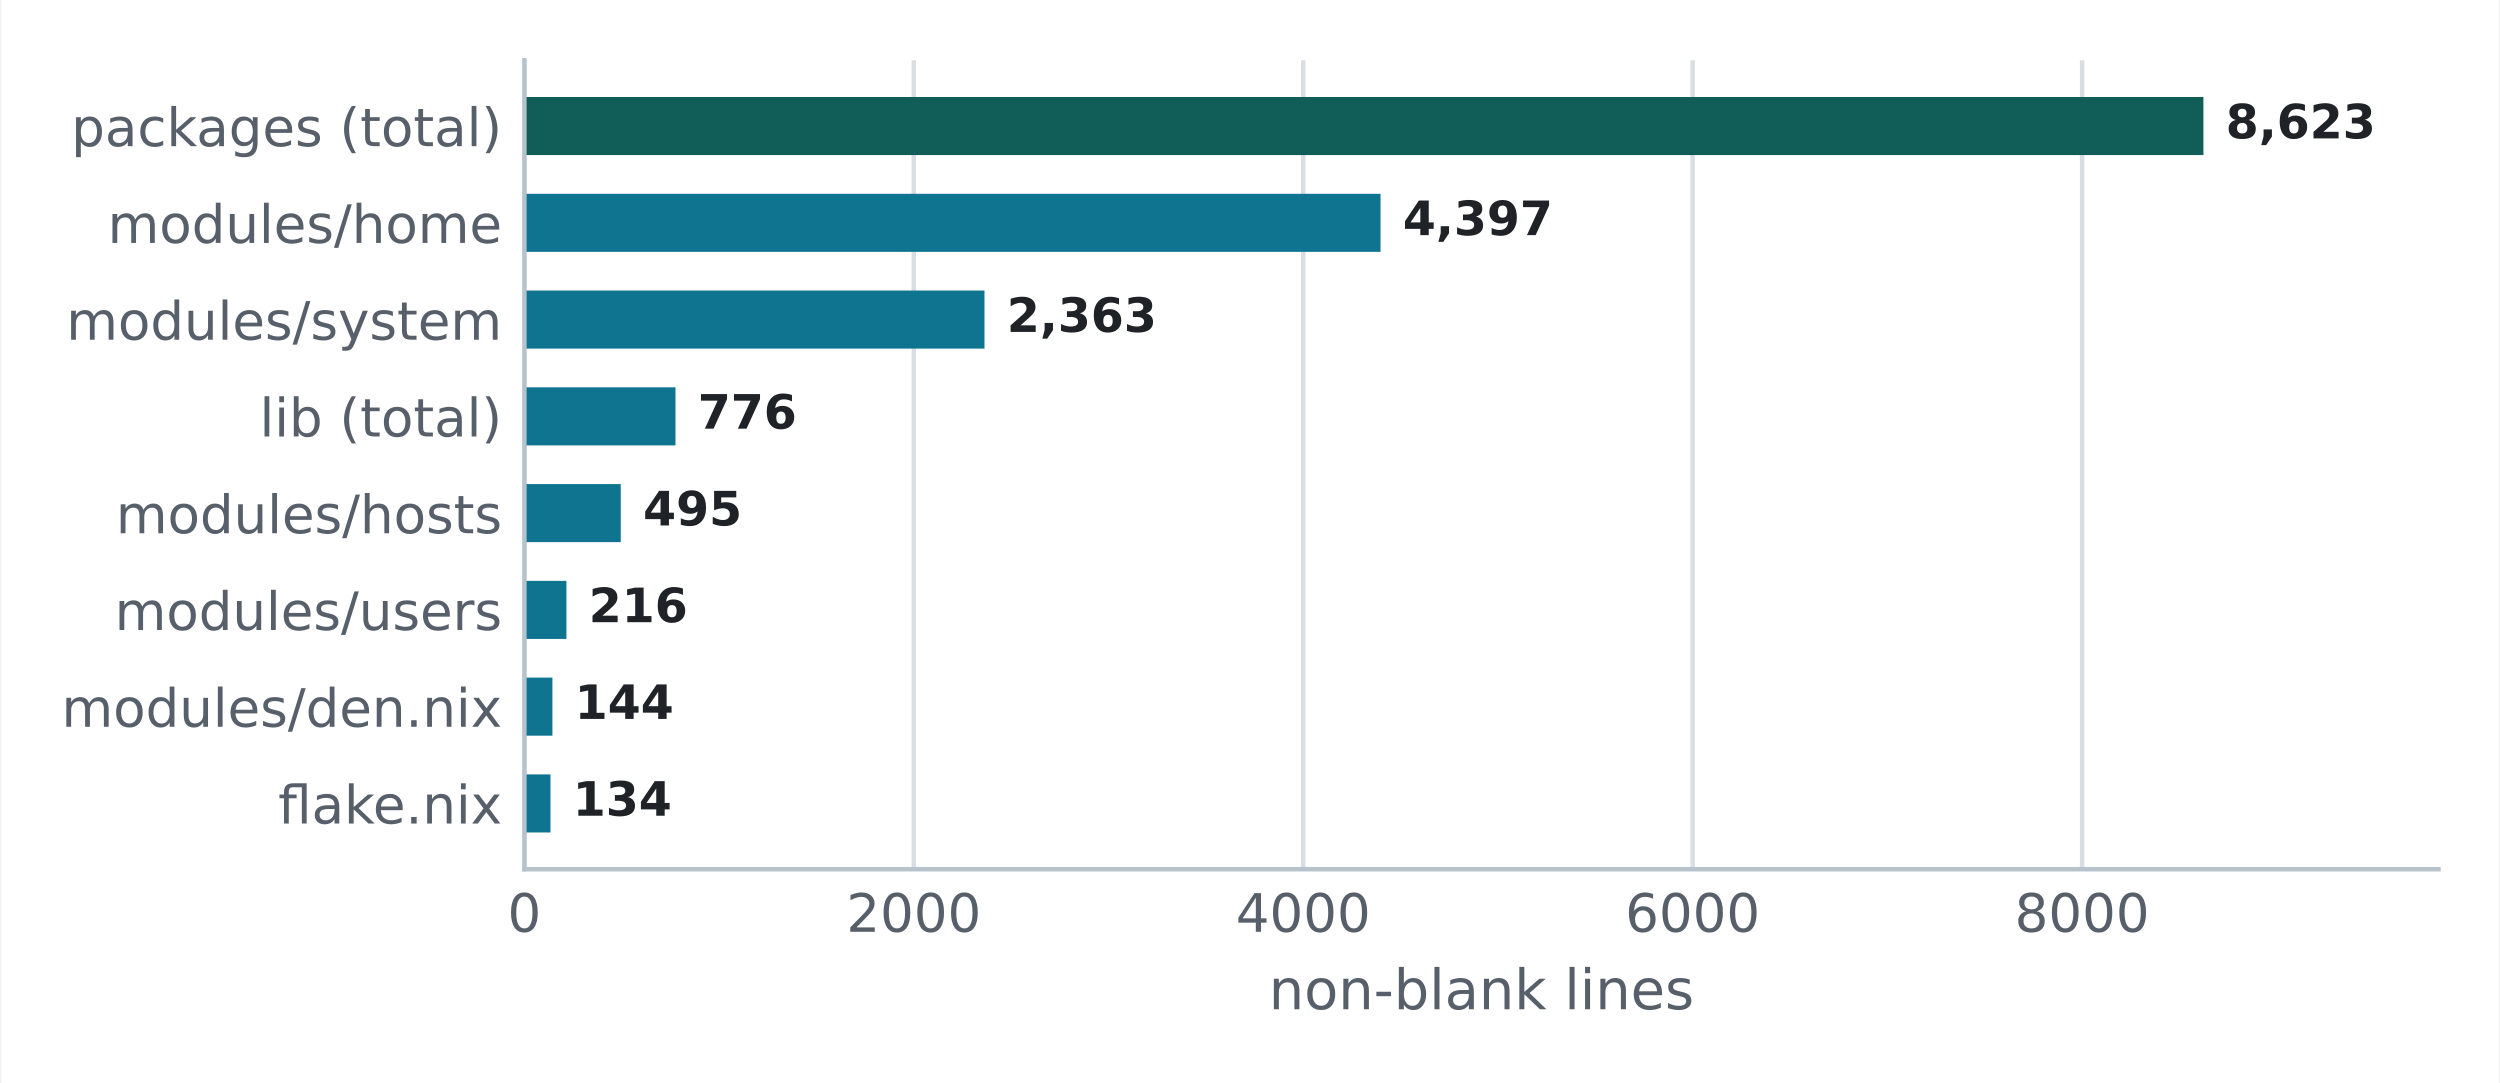
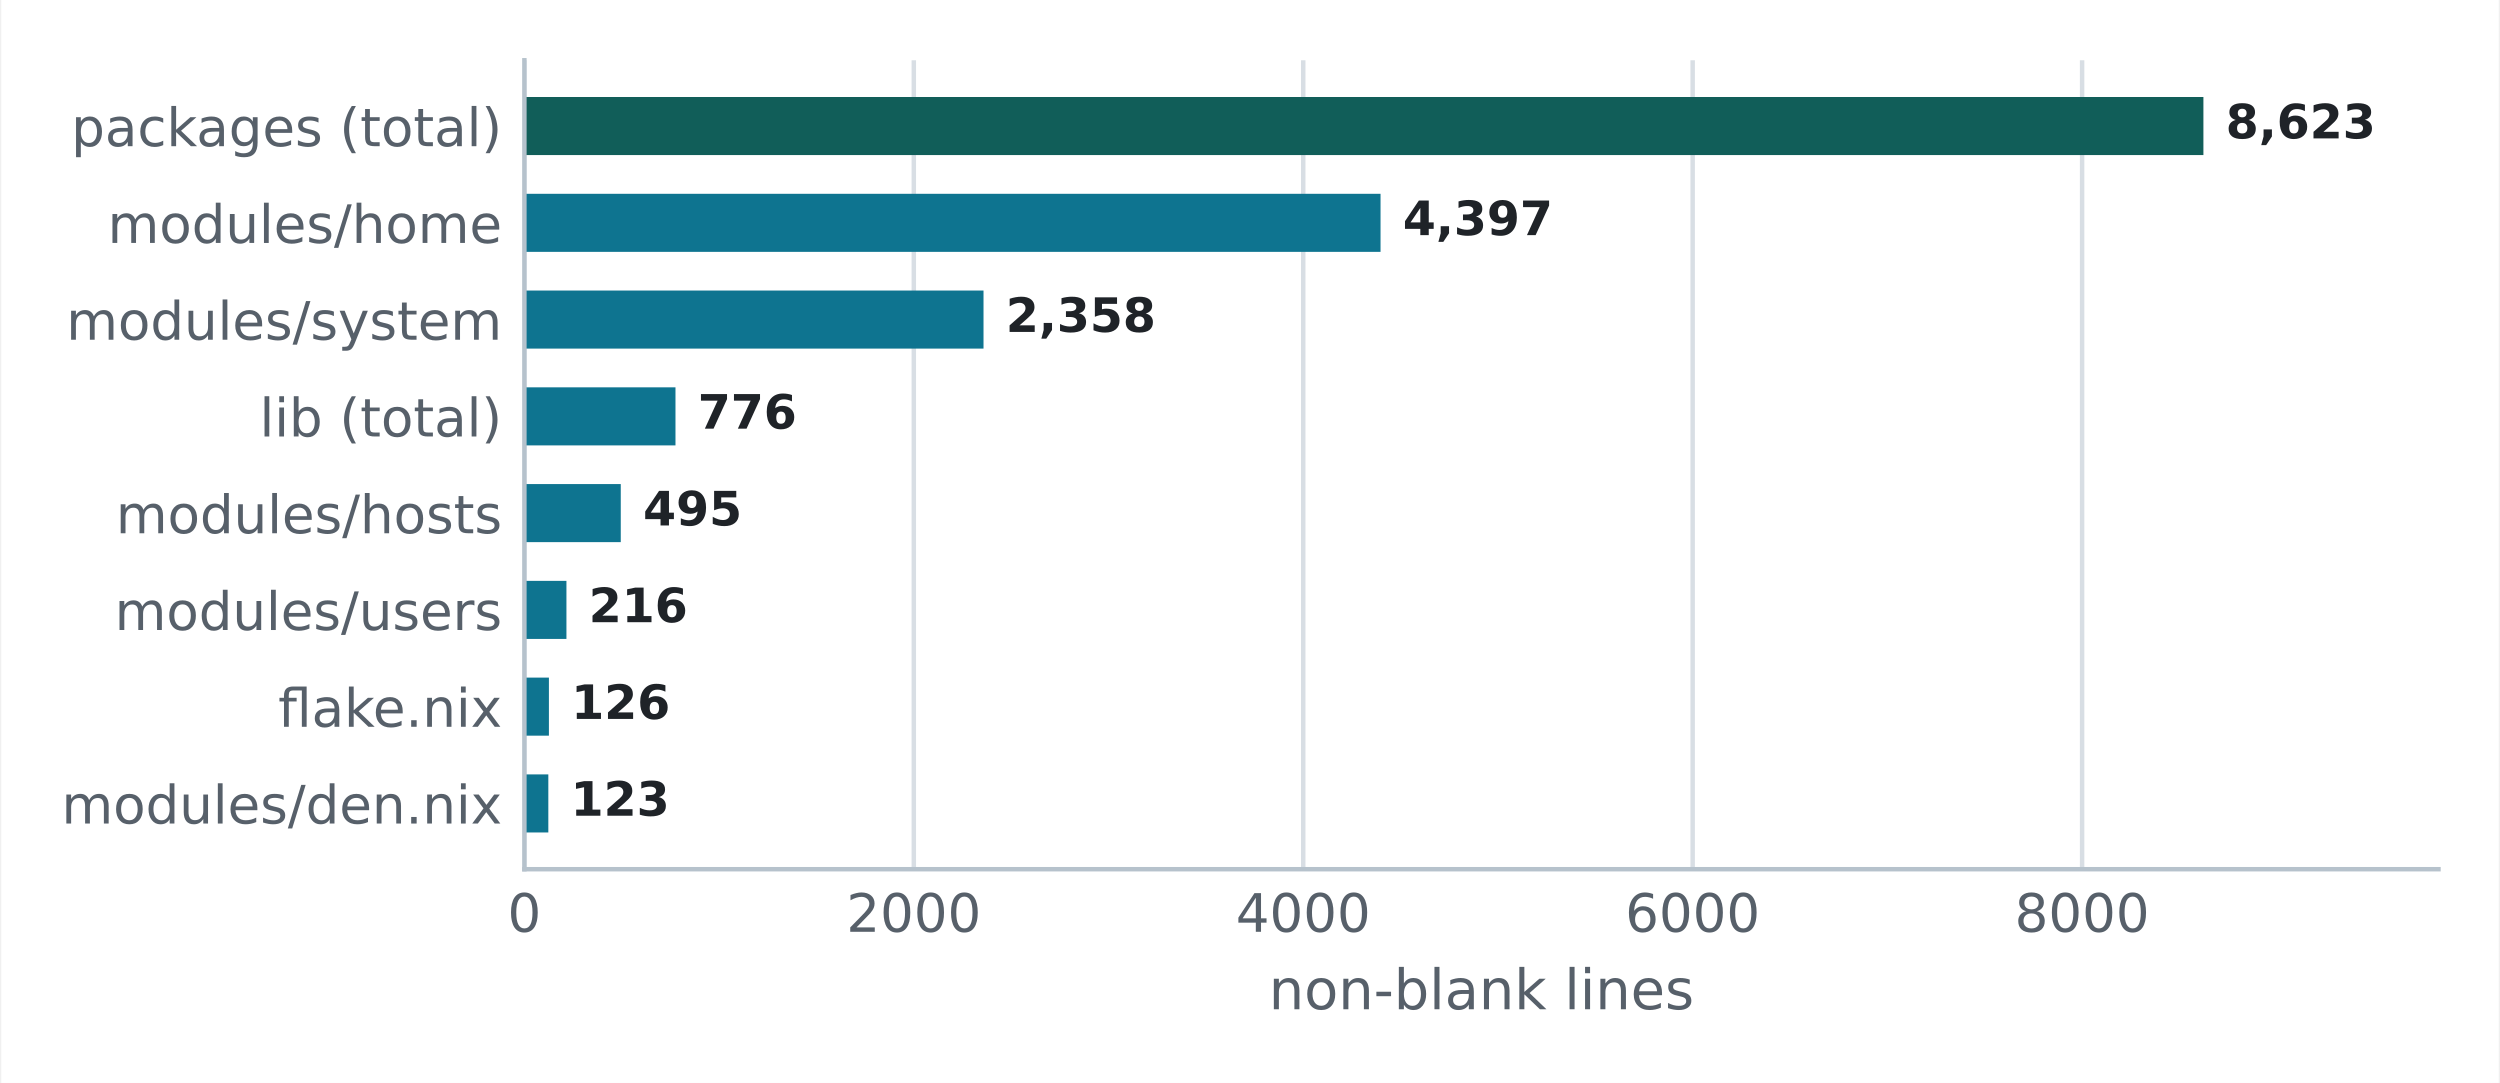
<svg xmlns="http://www.w3.org/2000/svg" xmlns:xlink="http://www.w3.org/1999/xlink" width="995" height="431" viewBox="0 0 447.591 194.078" version="1.1">
  <defs>
    <style type="text/css">*{stroke-linejoin: round; stroke-linecap: butt}</style>
  </defs>
  <g id="figure_1">
    <g id="patch_1">
      <path d="M 0 194.078  L 447.591 194.078  L 447.591 0  L 0 0  z " style="fill: #ffffff" />
    </g>
    <g id="axes_1">
      <g id="patch_2">
        <path d="M 93.751 155.778  L 436.791 155.778  L 436.791 10.8  L 93.751 10.8  z " style="fill: #ffffff" />
      </g>
      <g id="matplotlib.axis_1">
        <g id="xtick_1">
          <g id="line2d_1">
            <path d="M 93.751 155.778  L 93.751 10.8  " clip-path="url(#p4f550c6e6d)" style="fill: none; stroke: #d8dee4; stroke-width: 0.8; stroke-linecap: square" />
          </g>
          <g id="line2d_2" />
          <g id="text_1">
            <g style="fill: #57606a" transform="translate(90.72875 166.9954) scale(0.095 -0.095)">
              <defs>
                <path id="DejaVuSans-13" d="M 2034 4250  Q 1547 4250 1301 3770  Q 1056 3291 1056 2328  Q 1056 1369 1301 889  Q 1547 409 2034 409  Q 2525 409 2770 889  Q 3016 1369 3016 2328  Q 3016 3291 2770 3770  Q 2525 4250 2034 4250  z M 2034 4750  Q 2819 4750 3233 4129  Q 3647 3509 3647 2328  Q 3647 1150 3233 529  Q 2819 -91 2034 -91  Q 1250 -91 836 529  Q 422 1150 422 2328  Q 422 3509 836 4129  Q 1250 4750 2034 4750  z " transform="scale(0.015625)" />
              </defs>
              <use xlink:href="#DejaVuSans-13" />
            </g>
          </g>
        </g>
        <g id="xtick_2">
          <g id="line2d_3">
            <path d="M 163.544 155.778  L 163.544 10.8  " clip-path="url(#p4f550c6e6d)" style="fill: none; stroke: #d8dee4; stroke-width: 0.8; stroke-linecap: square" />
          </g>
          <g id="line2d_4" />
          <g id="text_2">
            <g style="fill: #57606a" transform="translate(151.4551 166.9954) scale(0.095 -0.095)">
              <defs>
                <path id="DejaVuSans-15" d="M 1228 531  L 3431 531  L 3431 0  L 469 0  L 469 531  Q 828 903 1448 1529  Q 2069 2156 2228 2338  Q 2531 2678 2651 2914  Q 2772 3150 2772 3378  Q 2772 3750 2511 3984  Q 2250 4219 1831 4219  Q 1534 4219 1204 4116  Q 875 4013 500 3803  L 500 4441  Q 881 4594 1212 4672  Q 1544 4750 1819 4750  Q 2544 4750 2975 4387  Q 3406 4025 3406 3419  Q 3406 3131 3298 2873  Q 3191 2616 2906 2266  Q 2828 2175 2409 1742  Q 1991 1309 1228 531  z " transform="scale(0.015625)" />
              </defs>
              <use xlink:href="#DejaVuSans-15" />
              <use xlink:href="#DejaVuSans-13" transform="translate(63.625 0)" />
              <use xlink:href="#DejaVuSans-13" transform="translate(127.25 0)" />
              <use xlink:href="#DejaVuSans-13" transform="translate(190.875 0)" />
            </g>
          </g>
        </g>
        <g id="xtick_3">
          <g id="line2d_5">
            <path d="M 233.337 155.778  L 233.337 10.8  " clip-path="url(#p4f550c6e6d)" style="fill: none; stroke: #d8dee4; stroke-width: 0.8; stroke-linecap: square" />
          </g>
          <g id="line2d_6" />
          <g id="text_3">
            <g style="fill: #57606a" transform="translate(221.2481 166.9954) scale(0.095 -0.095)">
              <defs>
                <path id="DejaVuSans-17" d="M 2419 4116  L 825 1625  L 2419 1625  L 2419 4116  z M 2253 4666  L 3047 4666  L 3047 1625  L 3713 1625  L 3713 1100  L 3047 1100  L 3047 0  L 2419 0  L 2419 1100  L 313 1100  L 313 1709  L 2253 4666  z " transform="scale(0.015625)" />
              </defs>
              <use xlink:href="#DejaVuSans-17" />
              <use xlink:href="#DejaVuSans-13" transform="translate(63.625 0)" />
              <use xlink:href="#DejaVuSans-13" transform="translate(127.25 0)" />
              <use xlink:href="#DejaVuSans-13" transform="translate(190.875 0)" />
            </g>
          </g>
        </g>
        <g id="xtick_4">
          <g id="line2d_7">
            <path d="M 303.13 155.778  L 303.13 10.8  " clip-path="url(#p4f550c6e6d)" style="fill: none; stroke: #d8dee4; stroke-width: 0.8; stroke-linecap: square" />
          </g>
          <g id="line2d_8" />
          <g id="text_4">
            <g style="fill: #57606a" transform="translate(291.041 166.9954) scale(0.095 -0.095)">
              <defs>
                <path id="DejaVuSans-19" d="M 2113 2584  Q 1688 2584 1439 2293  Q 1191 2003 1191 1497  Q 1191 994 1439 701  Q 1688 409 2113 409  Q 2538 409 2786 701  Q 3034 994 3034 1497  Q 3034 2003 2786 2293  Q 2538 2584 2113 2584  z M 3366 4563  L 3366 3988  Q 3128 4100 2886 4159  Q 2644 4219 2406 4219  Q 1781 4219 1451 3797  Q 1122 3375 1075 2522  Q 1259 2794 1537 2939  Q 1816 3084 2150 3084  Q 2853 3084 3261 2657  Q 3669 2231 3669 1497  Q 3669 778 3244 343  Q 2819 -91 2113 -91  Q 1303 -91 875 529  Q 447 1150 447 2328  Q 447 3434 972 4092  Q 1497 4750 2381 4750  Q 2619 4750 2861 4703  Q 3103 4656 3366 4563  z " transform="scale(0.015625)" />
              </defs>
              <use xlink:href="#DejaVuSans-19" />
              <use xlink:href="#DejaVuSans-13" transform="translate(63.625 0)" />
              <use xlink:href="#DejaVuSans-13" transform="translate(127.25 0)" />
              <use xlink:href="#DejaVuSans-13" transform="translate(190.875 0)" />
            </g>
          </g>
        </g>
        <g id="xtick_5">
          <g id="line2d_9">
            <path d="M 372.923 155.778  L 372.923 10.8  " clip-path="url(#p4f550c6e6d)" style="fill: none; stroke: #d8dee4; stroke-width: 0.8; stroke-linecap: square" />
          </g>
          <g id="line2d_10" />
          <g id="text_5">
            <g style="fill: #57606a" transform="translate(360.834 166.9954) scale(0.095 -0.095)">
              <defs>
                <path id="DejaVuSans-1b" d="M 2034 2216  Q 1584 2216 1326 1975  Q 1069 1734 1069 1313  Q 1069 891 1326 650  Q 1584 409 2034 409  Q 2484 409 2743 651  Q 3003 894 3003 1313  Q 3003 1734 2745 1975  Q 2488 2216 2034 2216  z M 1403 2484  Q 997 2584 770 2862  Q 544 3141 544 3541  Q 544 4100 942 4425  Q 1341 4750 2034 4750  Q 2731 4750 3128 4425  Q 3525 4100 3525 3541  Q 3525 3141 3298 2862  Q 3072 2584 2669 2484  Q 3125 2378 3379 2068  Q 3634 1759 3634 1313  Q 3634 634 3220 271  Q 2806 -91 2034 -91  Q 1263 -91 848 271  Q 434 634 434 1313  Q 434 1759 690 2068  Q 947 2378 1403 2484  z M 1172 3481  Q 1172 3119 1398 2916  Q 1625 2713 2034 2713  Q 2441 2713 2670 2916  Q 2900 3119 2900 3481  Q 2900 3844 2670 4047  Q 2441 4250 2034 4250  Q 1625 4250 1398 4047  Q 1172 3844 1172 3481  z " transform="scale(0.015625)" />
              </defs>
              <use xlink:href="#DejaVuSans-1b" />
              <use xlink:href="#DejaVuSans-13" transform="translate(63.625 0)" />
              <use xlink:href="#DejaVuSans-13" transform="translate(127.25 0)" />
              <use xlink:href="#DejaVuSans-13" transform="translate(190.875 0)" />
            </g>
          </g>
        </g>
        <g id="text_6">
          <g style="fill: #57606a" transform="translate(227.1616 180.8761) scale(0.1 -0.1)">
            <defs>
              <path id="DejaVuSans-51" d="M 3513 2113  L 3513 0  L 2938 0  L 2938 2094  Q 2938 2591 2744 2837  Q 2550 3084 2163 3084  Q 1697 3084 1428 2787  Q 1159 2491 1159 1978  L 1159 0  L 581 0  L 581 3500  L 1159 3500  L 1159 2956  Q 1366 3272 1645 3428  Q 1925 3584 2291 3584  Q 2894 3584 3203 3211  Q 3513 2838 3513 2113  z " transform="scale(0.015625)" />
              <path id="DejaVuSans-52" d="M 1959 3097  Q 1497 3097 1228 2736  Q 959 2375 959 1747  Q 959 1119 1226 758  Q 1494 397 1959 397  Q 2419 397 2687 759  Q 2956 1122 2956 1747  Q 2956 2369 2687 2733  Q 2419 3097 1959 3097  z M 1959 3584  Q 2709 3584 3137 3096  Q 3566 2609 3566 1747  Q 3566 888 3137 398  Q 2709 -91 1959 -91  Q 1206 -91 779 398  Q 353 888 353 1747  Q 353 2609 779 3096  Q 1206 3584 1959 3584  z " transform="scale(0.015625)" />
              <path id="DejaVuSans-10" d="M 313 2009  L 1997 2009  L 1997 1497  L 313 1497  L 313 2009  z " transform="scale(0.015625)" />
              <path id="DejaVuSans-45" d="M 3116 1747  Q 3116 2381 2855 2742  Q 2594 3103 2138 3103  Q 1681 3103 1420 2742  Q 1159 2381 1159 1747  Q 1159 1113 1420 752  Q 1681 391 2138 391  Q 2594 391 2855 752  Q 3116 1113 3116 1747  z M 1159 2969  Q 1341 3281 1617 3432  Q 1894 3584 2278 3584  Q 2916 3584 3314 3078  Q 3713 2572 3713 1747  Q 3713 922 3314 415  Q 2916 -91 2278 -91  Q 1894 -91 1617 61  Q 1341 213 1159 525  L 1159 0  L 581 0  L 581 4863  L 1159 4863  L 1159 2969  z " transform="scale(0.015625)" />
              <path id="DejaVuSans-4f" d="M 603 4863  L 1178 4863  L 1178 0  L 603 0  L 603 4863  z " transform="scale(0.015625)" />
              <path id="DejaVuSans-44" d="M 2194 1759  Q 1497 1759 1228 1600  Q 959 1441 959 1056  Q 959 750 1161 570  Q 1363 391 1709 391  Q 2188 391 2477 730  Q 2766 1069 2766 1631  L 2766 1759  L 2194 1759  z M 3341 1997  L 3341 0  L 2766 0  L 2766 531  Q 2569 213 2275 61  Q 1981 -91 1556 -91  Q 1019 -91 701 211  Q 384 513 384 1019  Q 384 1609 779 1909  Q 1175 2209 1959 2209  L 2766 2209  L 2766 2266  Q 2766 2663 2505 2880  Q 2244 3097 1772 3097  Q 1472 3097 1187 3025  Q 903 2953 641 2809  L 641 3341  Q 956 3463 1253 3523  Q 1550 3584 1831 3584  Q 2591 3584 2966 3190  Q 3341 2797 3341 1997  z " transform="scale(0.015625)" />
              <path id="DejaVuSans-4e" d="M 581 4863  L 1159 4863  L 1159 1991  L 2875 3500  L 3609 3500  L 1753 1863  L 3688 0  L 2938 0  L 1159 1709  L 1159 0  L 581 0  L 581 4863  z " transform="scale(0.015625)" />
              <path id="DejaVuSans-3" transform="scale(0.015625)" />
              <path id="DejaVuSans-4c" d="M 603 3500  L 1178 3500  L 1178 0  L 603 0  L 603 3500  z M 603 4863  L 1178 4863  L 1178 4134  L 603 4134  L 603 4863  z " transform="scale(0.015625)" />
              <path id="DejaVuSans-48" d="M 3597 1894  L 3597 1613  L 953 1613  Q 991 1019 1311 708  Q 1631 397 2203 397  Q 2534 397 2845 478  Q 3156 559 3463 722  L 3463 178  Q 3153 47 2828 -22  Q 2503 -91 2169 -91  Q 1331 -91 842 396  Q 353 884 353 1716  Q 353 2575 817 3079  Q 1281 3584 2069 3584  Q 2775 3584 3186 3129  Q 3597 2675 3597 1894  z M 3022 2063  Q 3016 2534 2758 2815  Q 2500 3097 2075 3097  Q 1594 3097 1305 2825  Q 1016 2553 972 2059  L 3022 2063  z " transform="scale(0.015625)" />
              <path id="DejaVuSans-56" d="M 2834 3397  L 2834 2853  Q 2591 2978 2328 3040  Q 2066 3103 1784 3103  Q 1356 3103 1142 2972  Q 928 2841 928 2578  Q 928 2378 1081 2264  Q 1234 2150 1697 2047  L 1894 2003  Q 2506 1872 2764 1633  Q 3022 1394 3022 966  Q 3022 478 2636 193  Q 2250 -91 1575 -91  Q 1294 -91 989 -36  Q 684 19 347 128  L 347 722  Q 666 556 975 473  Q 1284 391 1588 391  Q 1994 391 2212 530  Q 2431 669 2431 922  Q 2431 1156 2273 1281  Q 2116 1406 1581 1522  L 1381 1569  Q 847 1681 609 1914  Q 372 2147 372 2553  Q 372 3047 722 3315  Q 1072 3584 1716 3584  Q 2034 3584 2315 3537  Q 2597 3491 2834 3397  z " transform="scale(0.015625)" />
            </defs>
            <use xlink:href="#DejaVuSans-51" />
            <use xlink:href="#DejaVuSans-52" transform="translate(63.375 0)" />
            <use xlink:href="#DejaVuSans-51" transform="translate(124.5625 0)" />
            <use xlink:href="#DejaVuSans-10" transform="translate(187.9375 0)" />
            <use xlink:href="#DejaVuSans-45" transform="translate(224.0156 0)" />
            <use xlink:href="#DejaVuSans-4f" transform="translate(287.5 0)" />
            <use xlink:href="#DejaVuSans-44" transform="translate(315.2812 0)" />
            <use xlink:href="#DejaVuSans-51" transform="translate(376.5625 0)" />
            <use xlink:href="#DejaVuSans-4e" transform="translate(439.9375 0)" />
            <use xlink:href="#DejaVuSans-3" transform="translate(497.8438 0)" />
            <use xlink:href="#DejaVuSans-4f" transform="translate(529.625 0)" />
            <use xlink:href="#DejaVuSans-4c" transform="translate(557.4062 0)" />
            <use xlink:href="#DejaVuSans-51" transform="translate(585.1875 0)" />
            <use xlink:href="#DejaVuSans-48" transform="translate(648.5625 0)" />
            <use xlink:href="#DejaVuSans-56" transform="translate(710.0938 0)" />
          </g>
        </g>
      </g>
      <g id="matplotlib.axis_2">
        <g id="ytick_1">
          <g id="line2d_11" />
          <g id="text_7">
-             <g style="fill: #57606a" transform="translate(49.6357 147.5945) scale(0.095 -0.095)">
-               <defs>
-                 <path id="DejaVuSans-13b0" d="M 1831 4863  L 3431 4863  L 3431 0  L 2853 0  L 2853 4384  L 1825 4384  Q 1516 4384 1395 4259  Q 1275 4134 1275 3809  L 1275 3500  L 2222 3500  L 2222 3053  L 1275 3053  L 1275 0  L 697 0  L 697 3053  L 147 3053  L 147 3500  L 697 3500  L 697 3744  Q 697 4328 969 4595  Q 1241 4863 1831 4863  z " transform="scale(0.015625)" />
-                 <path id="DejaVuSans-11" d="M 684 794  L 1344 794  L 1344 0  L 684 0  L 684 794  z " transform="scale(0.015625)" />
-                 <path id="DejaVuSans-5b" d="M 3513 3500  L 2247 1797  L 3578 0  L 2900 0  L 1881 1375  L 863 0  L 184 0  L 1544 1831  L 300 3500  L 978 3500  L 1906 2253  L 2834 3500  L 3513 3500  z " transform="scale(0.015625)" />
-               </defs>
-               <use xlink:href="#DejaVuSans-13b0" />
-               <use xlink:href="#DejaVuSans-44" transform="translate(62.98438 0)" />
-               <use xlink:href="#DejaVuSans-4e" transform="translate(124.2656 0)" />
-               <use xlink:href="#DejaVuSans-48" transform="translate(178.6094 0)" />
-               <use xlink:href="#DejaVuSans-11" transform="translate(240.1406 0)" />
-               <use xlink:href="#DejaVuSans-51" transform="translate(271.9219 0)" />
-               <use xlink:href="#DejaVuSans-4c" transform="translate(335.2969 0)" />
-               <use xlink:href="#DejaVuSans-5b" transform="translate(363.0781 0)" />
-             </g>
-           </g>
-         </g>
-         <g id="ytick_2">
-           <g id="line2d_12" />
-           <g id="text_8">
-             <g style="fill: #57606a" transform="translate(10.8 130.2526) scale(0.095 -0.095)">
+             <g style="fill: #57606a" transform="translate(10.8 147.5945) scale(0.095 -0.095)">
              <defs>
                <path id="DejaVuSans-50" d="M 3328 2828  Q 3544 3216 3844 3400  Q 4144 3584 4550 3584  Q 5097 3584 5394 3201  Q 5691 2819 5691 2113  L 5691 0  L 5113 0  L 5113 2094  Q 5113 2597 4934 2840  Q 4756 3084 4391 3084  Q 3944 3084 3684 2787  Q 3425 2491 3425 1978  L 3425 0  L 2847 0  L 2847 2094  Q 2847 2600 2669 2842  Q 2491 3084 2119 3084  Q 1678 3084 1418 2786  Q 1159 2488 1159 1978  L 1159 0  L 581 0  L 581 3500  L 1159 3500  L 1159 2956  Q 1356 3278 1631 3431  Q 1906 3584 2284 3584  Q 2666 3584 2933 3390  Q 3200 3197 3328 2828  z " transform="scale(0.015625)" />
                <path id="DejaVuSans-47" d="M 2906 2969  L 2906 4863  L 3481 4863  L 3481 0  L 2906 0  L 2906 525  Q 2725 213 2448 61  Q 2172 -91 1784 -91  Q 1150 -91 751 415  Q 353 922 353 1747  Q 353 2572 751 3078  Q 1150 3584 1784 3584  Q 2172 3584 2448 3432  Q 2725 3281 2906 2969  z M 947 1747  Q 947 1113 1208 752  Q 1469 391 1925 391  Q 2381 391 2643 752  Q 2906 1113 2906 1747  Q 2906 2381 2643 2742  Q 2381 3103 1925 3103  Q 1469 3103 1208 2742  Q 947 2381 947 1747  z " transform="scale(0.015625)" />
                <path id="DejaVuSans-58" d="M 544 1381  L 544 3500  L 1119 3500  L 1119 1403  Q 1119 906 1312 657  Q 1506 409 1894 409  Q 2359 409 2629 706  Q 2900 1003 2900 1516  L 2900 3500  L 3475 3500  L 3475 0  L 2900 0  L 2900 538  Q 2691 219 2414 64  Q 2138 -91 1772 -91  Q 1169 -91 856 284  Q 544 659 544 1381  z M 1991 3584  L 1991 3584  z " transform="scale(0.015625)" />
                <path id="DejaVuSans-12" d="M 1625 4666  L 2156 4666  L 531 -594  L 0 -594  L 1625 4666  z " transform="scale(0.015625)" />
+                 <path id="DejaVuSans-11" d="M 684 794  L 1344 794  L 1344 0  L 684 0  L 684 794  z " transform="scale(0.015625)" />
+                 <path id="DejaVuSans-5b" d="M 3513 3500  L 2247 1797  L 3578 0  L 2900 0  L 1881 1375  L 863 0  L 184 0  L 1544 1831  L 300 3500  L 978 3500  L 1906 2253  L 2834 3500  L 3513 3500  z " transform="scale(0.015625)" />
              </defs>
              <use xlink:href="#DejaVuSans-50" />
              <use xlink:href="#DejaVuSans-52" transform="translate(97.40625 0)" />
              <use xlink:href="#DejaVuSans-47" transform="translate(158.5938 0)" />
              <use xlink:href="#DejaVuSans-58" transform="translate(222.0781 0)" />
              <use xlink:href="#DejaVuSans-4f" transform="translate(285.4531 0)" />
              <use xlink:href="#DejaVuSans-48" transform="translate(313.2344 0)" />
              <use xlink:href="#DejaVuSans-56" transform="translate(374.7656 0)" />
              <use xlink:href="#DejaVuSans-12" transform="translate(426.8594 0)" />
              <use xlink:href="#DejaVuSans-47" transform="translate(460.5469 0)" />
              <use xlink:href="#DejaVuSans-48" transform="translate(524.0312 0)" />
              <use xlink:href="#DejaVuSans-51" transform="translate(585.5625 0)" />
              <use xlink:href="#DejaVuSans-11" transform="translate(648.9375 0)" />
              <use xlink:href="#DejaVuSans-51" transform="translate(680.7188 0)" />
              <use xlink:href="#DejaVuSans-4c" transform="translate(744.0938 0)" />
              <use xlink:href="#DejaVuSans-5b" transform="translate(771.875 0)" />
+             </g>
+           </g>
+         </g>
+         <g id="ytick_2">
+           <g id="line2d_12" />
+           <g id="text_8">
+             <g style="fill: #57606a" transform="translate(49.6357 130.2526) scale(0.095 -0.095)">
+               <defs>
+                 <path id="DejaVuSans-13b0" d="M 1831 4863  L 3431 4863  L 3431 0  L 2853 0  L 2853 4384  L 1825 4384  Q 1516 4384 1395 4259  Q 1275 4134 1275 3809  L 1275 3500  L 2222 3500  L 2222 3053  L 1275 3053  L 1275 0  L 697 0  L 697 3053  L 147 3053  L 147 3500  L 697 3500  L 697 3744  Q 697 4328 969 4595  Q 1241 4863 1831 4863  z " transform="scale(0.015625)" />
+               </defs>
+               <use xlink:href="#DejaVuSans-13b0" />
+               <use xlink:href="#DejaVuSans-44" transform="translate(62.98438 0)" />
+               <use xlink:href="#DejaVuSans-4e" transform="translate(124.2656 0)" />
+               <use xlink:href="#DejaVuSans-48" transform="translate(178.6094 0)" />
+               <use xlink:href="#DejaVuSans-11" transform="translate(240.1406 0)" />
+               <use xlink:href="#DejaVuSans-51" transform="translate(271.9219 0)" />
+               <use xlink:href="#DejaVuSans-4c" transform="translate(335.2969 0)" />
+               <use xlink:href="#DejaVuSans-5b" transform="translate(363.0781 0)" />
            </g>
          </g>
        </g>
        <g id="ytick_3">
          <g id="line2d_13" />
          <g id="text_9">
            <g style="fill: #57606a" transform="translate(20.32969 112.9108) scale(0.095 -0.095)">
              <defs>
                <path id="DejaVuSans-55" d="M 2631 2963  Q 2534 3019 2420 3045  Q 2306 3072 2169 3072  Q 1681 3072 1420 2755  Q 1159 2438 1159 1844  L 1159 0  L 581 0  L 581 3500  L 1159 3500  L 1159 2956  Q 1341 3275 1631 3429  Q 1922 3584 2338 3584  Q 2397 3584 2469 3576  Q 2541 3569 2628 3553  L 2631 2963  z " transform="scale(0.015625)" />
              </defs>
              <use xlink:href="#DejaVuSans-50" />
              <use xlink:href="#DejaVuSans-52" transform="translate(97.40625 0)" />
              <use xlink:href="#DejaVuSans-47" transform="translate(158.5938 0)" />
              <use xlink:href="#DejaVuSans-58" transform="translate(222.0781 0)" />
              <use xlink:href="#DejaVuSans-4f" transform="translate(285.4531 0)" />
              <use xlink:href="#DejaVuSans-48" transform="translate(313.2344 0)" />
              <use xlink:href="#DejaVuSans-56" transform="translate(374.7656 0)" />
              <use xlink:href="#DejaVuSans-12" transform="translate(426.8594 0)" />
              <use xlink:href="#DejaVuSans-58" transform="translate(460.5469 0)" />
              <use xlink:href="#DejaVuSans-56" transform="translate(523.9219 0)" />
              <use xlink:href="#DejaVuSans-48" transform="translate(576.0156 0)" />
              <use xlink:href="#DejaVuSans-55" transform="translate(637.5469 0)" />
              <use xlink:href="#DejaVuSans-56" transform="translate(678.6562 0)" />
            </g>
          </g>
        </g>
        <g id="ytick_4">
          <g id="line2d_14" />
          <g id="text_10">
            <g style="fill: #57606a" transform="translate(20.54344 95.569) scale(0.095 -0.095)">
              <defs>
                <path id="DejaVuSans-4b" d="M 3513 2113  L 3513 0  L 2938 0  L 2938 2094  Q 2938 2591 2744 2837  Q 2550 3084 2163 3084  Q 1697 3084 1428 2787  Q 1159 2491 1159 1978  L 1159 0  L 581 0  L 581 4863  L 1159 4863  L 1159 2956  Q 1366 3272 1645 3428  Q 1925 3584 2291 3584  Q 2894 3584 3203 3211  Q 3513 2838 3513 2113  z " transform="scale(0.015625)" />
                <path id="DejaVuSans-57" d="M 1172 4494  L 1172 3500  L 2356 3500  L 2356 3053  L 1172 3053  L 1172 1153  Q 1172 725 1289 603  Q 1406 481 1766 481  L 2356 481  L 2356 0  L 1766 0  Q 1100 0 847 248  Q 594 497 594 1153  L 594 3053  L 172 3053  L 172 3500  L 594 3500  L 594 4494  L 1172 4494  z " transform="scale(0.015625)" />
              </defs>
              <use xlink:href="#DejaVuSans-50" />
              <use xlink:href="#DejaVuSans-52" transform="translate(97.40625 0)" />
              <use xlink:href="#DejaVuSans-47" transform="translate(158.5938 0)" />
              <use xlink:href="#DejaVuSans-58" transform="translate(222.0781 0)" />
              <use xlink:href="#DejaVuSans-4f" transform="translate(285.4531 0)" />
              <use xlink:href="#DejaVuSans-48" transform="translate(313.2344 0)" />
              <use xlink:href="#DejaVuSans-56" transform="translate(374.7656 0)" />
              <use xlink:href="#DejaVuSans-12" transform="translate(426.8594 0)" />
              <use xlink:href="#DejaVuSans-4b" transform="translate(460.5469 0)" />
              <use xlink:href="#DejaVuSans-52" transform="translate(523.9219 0)" />
              <use xlink:href="#DejaVuSans-56" transform="translate(585.1094 0)" />
              <use xlink:href="#DejaVuSans-57" transform="translate(637.2031 0)" />
              <use xlink:href="#DejaVuSans-56" transform="translate(676.4062 0)" />
            </g>
          </g>
        </g>
        <g id="ytick_5">
          <g id="line2d_15" />
          <g id="text_11">
            <g style="fill: #57606a" transform="translate(46.28695 78.22717) scale(0.095 -0.095)">
              <defs>
                <path id="DejaVuSans-b" d="M 1984 4856  Q 1566 4138 1362 3434  Q 1159 2731 1159 2009  Q 1159 1288 1364 580  Q 1569 -128 1984 -844  L 1484 -844  Q 1016 -109 783 600  Q 550 1309 550 2009  Q 550 2706 781 3412  Q 1013 4119 1484 4856  L 1984 4856  z " transform="scale(0.015625)" />
                <path id="DejaVuSans-c" d="M 513 4856  L 1013 4856  Q 1481 4119 1714 3412  Q 1947 2706 1947 2009  Q 1947 1309 1714 600  Q 1481 -109 1013 -844  L 513 -844  Q 928 -128 1133 580  Q 1338 1288 1338 2009  Q 1338 2731 1133 3434  Q 928 4138 513 4856  z " transform="scale(0.015625)" />
              </defs>
              <use xlink:href="#DejaVuSans-4f" />
              <use xlink:href="#DejaVuSans-4c" transform="translate(27.78125 0)" />
              <use xlink:href="#DejaVuSans-45" transform="translate(55.5625 0)" />
              <use xlink:href="#DejaVuSans-3" transform="translate(119.0469 0)" />
              <use xlink:href="#DejaVuSans-b" transform="translate(150.8281 0)" />
              <use xlink:href="#DejaVuSans-57" transform="translate(189.8438 0)" />
              <use xlink:href="#DejaVuSans-52" transform="translate(229.0469 0)" />
              <use xlink:href="#DejaVuSans-57" transform="translate(290.2344 0)" />
              <use xlink:href="#DejaVuSans-44" transform="translate(329.4375 0)" />
              <use xlink:href="#DejaVuSans-4f" transform="translate(390.7188 0)" />
              <use xlink:href="#DejaVuSans-c" transform="translate(418.5 0)" />
            </g>
          </g>
        </g>
        <g id="ytick_6">
          <g id="line2d_16" />
          <g id="text_12">
            <g style="fill: #57606a" transform="translate(11.655 60.88535) scale(0.095 -0.095)">
              <defs>
                <path id="DejaVuSans-5c" d="M 2059 -325  Q 1816 -950 1584 -1140  Q 1353 -1331 966 -1331  L 506 -1331  L 506 -850  L 844 -850  Q 1081 -850 1212 -737  Q 1344 -625 1503 -206  L 1606 56  L 191 3500  L 800 3500  L 1894 763  L 2988 3500  L 3597 3500  L 2059 -325  z " transform="scale(0.015625)" />
              </defs>
              <use xlink:href="#DejaVuSans-50" />
              <use xlink:href="#DejaVuSans-52" transform="translate(97.40625 0)" />
              <use xlink:href="#DejaVuSans-47" transform="translate(158.5938 0)" />
              <use xlink:href="#DejaVuSans-58" transform="translate(222.0781 0)" />
              <use xlink:href="#DejaVuSans-4f" transform="translate(285.4531 0)" />
              <use xlink:href="#DejaVuSans-48" transform="translate(313.2344 0)" />
              <use xlink:href="#DejaVuSans-56" transform="translate(374.7656 0)" />
              <use xlink:href="#DejaVuSans-12" transform="translate(426.8594 0)" />
              <use xlink:href="#DejaVuSans-56" transform="translate(460.5469 0)" />
              <use xlink:href="#DejaVuSans-5c" transform="translate(512.6406 0)" />
              <use xlink:href="#DejaVuSans-56" transform="translate(571.8281 0)" />
              <use xlink:href="#DejaVuSans-57" transform="translate(623.9219 0)" />
              <use xlink:href="#DejaVuSans-48" transform="translate(663.125 0)" />
              <use xlink:href="#DejaVuSans-50" transform="translate(724.6562 0)" />
            </g>
          </g>
        </g>
        <g id="ytick_7">
          <g id="line2d_17" />
          <g id="text_13">
            <g style="fill: #57606a" transform="translate(19.06648 43.54352) scale(0.095 -0.095)">
              <use xlink:href="#DejaVuSans-50" />
              <use xlink:href="#DejaVuSans-52" transform="translate(97.40625 0)" />
              <use xlink:href="#DejaVuSans-47" transform="translate(158.5938 0)" />
              <use xlink:href="#DejaVuSans-58" transform="translate(222.0781 0)" />
              <use xlink:href="#DejaVuSans-4f" transform="translate(285.4531 0)" />
              <use xlink:href="#DejaVuSans-48" transform="translate(313.2344 0)" />
              <use xlink:href="#DejaVuSans-56" transform="translate(374.7656 0)" />
              <use xlink:href="#DejaVuSans-12" transform="translate(426.8594 0)" />
              <use xlink:href="#DejaVuSans-4b" transform="translate(460.5469 0)" />
              <use xlink:href="#DejaVuSans-52" transform="translate(523.9219 0)" />
              <use xlink:href="#DejaVuSans-50" transform="translate(585.1094 0)" />
              <use xlink:href="#DejaVuSans-48" transform="translate(682.5156 0)" />
            </g>
          </g>
        </g>
        <g id="ytick_8">
          <g id="line2d_18" />
          <g id="text_14">
            <g style="fill: #57606a" transform="translate(12.5382 26.2017) scale(0.095 -0.095)">
              <defs>
                <path id="DejaVuSans-53" d="M 1159 525  L 1159 -1331  L 581 -1331  L 581 3500  L 1159 3500  L 1159 2969  Q 1341 3281 1617 3432  Q 1894 3584 2278 3584  Q 2916 3584 3314 3078  Q 3713 2572 3713 1747  Q 3713 922 3314 415  Q 2916 -91 2278 -91  Q 1894 -91 1617 61  Q 1341 213 1159 525  z M 3116 1747  Q 3116 2381 2855 2742  Q 2594 3103 2138 3103  Q 1681 3103 1420 2742  Q 1159 2381 1159 1747  Q 1159 1113 1420 752  Q 1681 391 2138 391  Q 2594 391 2855 752  Q 3116 1113 3116 1747  z " transform="scale(0.015625)" />
                <path id="DejaVuSans-46" d="M 3122 3366  L 3122 2828  Q 2878 2963 2633 3030  Q 2388 3097 2138 3097  Q 1578 3097 1268 2742  Q 959 2388 959 1747  Q 959 1106 1268 751  Q 1578 397 2138 397  Q 2388 397 2633 464  Q 2878 531 3122 666  L 3122 134  Q 2881 22 2623 -34  Q 2366 -91 2075 -91  Q 1284 -91 818 406  Q 353 903 353 1747  Q 353 2603 823 3093  Q 1294 3584 2113 3584  Q 2378 3584 2631 3529  Q 2884 3475 3122 3366  z " transform="scale(0.015625)" />
                <path id="DejaVuSans-4a" d="M 2906 1791  Q 2906 2416 2648 2759  Q 2391 3103 1925 3103  Q 1463 3103 1205 2759  Q 947 2416 947 1791  Q 947 1169 1205 825  Q 1463 481 1925 481  Q 2391 481 2648 825  Q 2906 1169 2906 1791  z M 3481 434  Q 3481 -459 3084 -895  Q 2688 -1331 1869 -1331  Q 1566 -1331 1297 -1286  Q 1028 -1241 775 -1147  L 775 -588  Q 1028 -725 1275 -790  Q 1522 -856 1778 -856  Q 2344 -856 2625 -561  Q 2906 -266 2906 331  L 2906 616  Q 2728 306 2450 153  Q 2172 0 1784 0  Q 1141 0 747 490  Q 353 981 353 1791  Q 353 2603 747 3093  Q 1141 3584 1784 3584  Q 2172 3584 2450 3431  Q 2728 3278 2906 2969  L 2906 3500  L 3481 3500  L 3481 434  z " transform="scale(0.015625)" />
              </defs>
              <use xlink:href="#DejaVuSans-53" />
              <use xlink:href="#DejaVuSans-44" transform="translate(63.48438 0)" />
              <use xlink:href="#DejaVuSans-46" transform="translate(124.7656 0)" />
              <use xlink:href="#DejaVuSans-4e" transform="translate(179.75 0)" />
              <use xlink:href="#DejaVuSans-44" transform="translate(235.9062 0)" />
              <use xlink:href="#DejaVuSans-4a" transform="translate(297.1875 0)" />
              <use xlink:href="#DejaVuSans-48" transform="translate(360.6719 0)" />
              <use xlink:href="#DejaVuSans-56" transform="translate(422.2031 0)" />
              <use xlink:href="#DejaVuSans-3" transform="translate(474.2969 0)" />
              <use xlink:href="#DejaVuSans-b" transform="translate(506.0781 0)" />
              <use xlink:href="#DejaVuSans-57" transform="translate(545.0938 0)" />
              <use xlink:href="#DejaVuSans-52" transform="translate(584.2969 0)" />
              <use xlink:href="#DejaVuSans-57" transform="translate(645.4844 0)" />
              <use xlink:href="#DejaVuSans-44" transform="translate(684.6875 0)" />
              <use xlink:href="#DejaVuSans-4f" transform="translate(745.9688 0)" />
              <use xlink:href="#DejaVuSans-c" transform="translate(773.75 0)" />
            </g>
          </g>
        </g>
      </g>
      <g id="patch_3">
-         <path d="M 93.751 149.188  L 98.427 149.188  L 98.427 138.783  L 93.751 138.783  z " clip-path="url(#p4f550c6e6d)" style="fill: #0e7490" />
+         <path d="M 93.751 149.188  L 98.043 149.188  L 98.043 138.783  L 93.751 138.783  z " clip-path="url(#p4f550c6e6d)" style="fill: #0e7490" />
      </g>
      <g id="patch_4">
-         <path d="M 93.751 131.846  L 98.776 131.846  L 98.776 121.441  L 93.751 121.441  z " clip-path="url(#p4f550c6e6d)" style="fill: #0e7490" />
+         <path d="M 93.751 131.846  L 98.148 131.846  L 98.148 121.441  L 93.751 121.441  z " clip-path="url(#p4f550c6e6d)" style="fill: #0e7490" />
      </g>
      <g id="patch_5">
        <path d="M 93.751 114.504  L 101.289 114.504  L 101.289 104.099  L 93.751 104.099  z " clip-path="url(#p4f550c6e6d)" style="fill: #0e7490" />
      </g>
      <g id="patch_6">
        <path d="M 93.751 97.162  L 111.025 97.162  L 111.025 86.757  L 93.751 86.757  z " clip-path="url(#p4f550c6e6d)" style="fill: #0e7490" />
      </g>
      <g id="patch_7">
        <path d="M 93.751 79.82  L 120.831 79.82  L 120.831 69.415  L 93.751 69.415  z " clip-path="url(#p4f550c6e6d)" style="fill: #0e7490" />
      </g>
      <g id="patch_8">
-         <path d="M 93.751 62.479  L 176.211 62.479  L 176.211 52.074  L 93.751 52.074  z " clip-path="url(#p4f550c6e6d)" style="fill: #0e7490" />
+         <path d="M 93.751 62.479  L 176.037 62.479  L 176.037 52.074  L 93.751 52.074  z " clip-path="url(#p4f550c6e6d)" style="fill: #0e7490" />
      </g>
      <g id="patch_9">
        <path d="M 93.751 45.137  L 247.191 45.137  L 247.191 34.732  L 93.751 34.732  z " clip-path="url(#p4f550c6e6d)" style="fill: #0e7490" />
      </g>
      <g id="patch_10">
        <path d="M 93.751 27.795  L 394.663 27.795  L 394.663 17.39  L 93.751 17.39  z " clip-path="url(#p4f550c6e6d)" style="fill: #115e59" />
      </g>
      <g id="patch_11">
        <path d="M 93.751 155.778  L 93.751 10.8  " style="fill: none; stroke: #b6c2cc; stroke-width: 0.8; stroke-linejoin: miter; stroke-linecap: square" />
      </g>
      <g id="patch_12">
        <path d="M 93.751 155.778  L 436.791 155.778  " style="fill: none; stroke: #b6c2cc; stroke-width: 0.8; stroke-linejoin: miter; stroke-linecap: square" />
      </g>
      <g id="text_15">
-         <g style="fill: #1f2328" transform="translate(102.4271 146.1932) scale(0.085 -0.085)">
+         <g style="fill: #1f2328" transform="translate(102.0432 146.1932) scale(0.085 -0.085)">
          <defs>
            <path id="DejaVuSans-Bold-14" d="M 750 831  L 1813 831  L 1813 3847  L 722 3622  L 722 4441  L 1806 4666  L 2950 4666  L 2950 831  L 4013 831  L 4013 0  L 750 0  L 750 831  z " transform="scale(0.015625)" />
+             <path id="DejaVuSans-Bold-15" d="M 1844 884  L 3897 884  L 3897 0  L 506 0  L 506 884  L 2209 2388  Q 2438 2594 2547 2791  Q 2656 2988 2656 3200  Q 2656 3528 2436 3728  Q 2216 3928 1850 3928  Q 1569 3928 1234 3808  Q 900 3688 519 3450  L 519 4475  Q 925 4609 1322 4679  Q 1719 4750 2100 4750  Q 2938 4750 3402 4381  Q 3866 4013 3866 3353  Q 3866 2972 3669 2642  Q 3472 2313 2841 1759  L 1844 884  z " transform="scale(0.015625)" />
            <path id="DejaVuSans-Bold-16" d="M 2981 2516  Q 3453 2394 3698 2092  Q 3944 1791 3944 1325  Q 3944 631 3412 270  Q 2881 -91 1863 -91  Q 1503 -91 1142 -33  Q 781 25 428 141  L 428 1069  Q 766 900 1098 814  Q 1431 728 1753 728  Q 2231 728 2486 893  Q 2741 1059 2741 1369  Q 2741 1688 2480 1852  Q 2219 2016 1709 2016  L 1228 2016  L 1228 2791  L 1734 2791  Q 2188 2791 2409 2933  Q 2631 3075 2631 3366  Q 2631 3634 2415 3781  Q 2200 3928 1806 3928  Q 1516 3928 1219 3862  Q 922 3797 628 3669  L 628 4550  Q 984 4650 1334 4700  Q 1684 4750 2022 4750  Q 2931 4750 3382 4451  Q 3834 4153 3834 3553  Q 3834 3144 3618 2883  Q 3403 2622 2981 2516  z " transform="scale(0.015625)" />
-             <path id="DejaVuSans-Bold-17" d="M 2356 3675  L 1038 1722  L 2356 1722  L 2356 3675  z M 2156 4666  L 3494 4666  L 3494 1722  L 4159 1722  L 4159 850  L 3494 850  L 3494 0  L 2356 0  L 2356 850  L 288 850  L 288 1881  L 2156 4666  z " transform="scale(0.015625)" />
          </defs>
          <use xlink:href="#DejaVuSans-Bold-14" />
-           <use xlink:href="#DejaVuSans-Bold-16" transform="translate(69.57812 0)" />
-           <use xlink:href="#DejaVuSans-Bold-17" transform="translate(139.1562 0)" />
+           <use xlink:href="#DejaVuSans-Bold-15" transform="translate(69.57812 0)" />
+           <use xlink:href="#DejaVuSans-Bold-16" transform="translate(139.1562 0)" />
        </g>
      </g>
      <g id="text_16">
-         <g style="fill: #1f2328" transform="translate(102.776 128.8514) scale(0.085 -0.085)">
+         <g style="fill: #1f2328" transform="translate(102.1479 128.8514) scale(0.085 -0.085)">
+           <defs>
+             <path id="DejaVuSans-Bold-19" d="M 2316 2303  Q 2000 2303 1842 2098  Q 1684 1894 1684 1484  Q 1684 1075 1842 870  Q 2000 666 2316 666  Q 2634 666 2792 870  Q 2950 1075 2950 1484  Q 2950 1894 2792 2098  Q 2634 2303 2316 2303  z M 3803 4544  L 3803 3681  Q 3506 3822 3243 3889  Q 2981 3956 2731 3956  Q 2194 3956 1894 3657  Q 1594 3359 1544 2772  Q 1750 2925 1990 3001  Q 2231 3078 2516 3078  Q 3231 3078 3670 2659  Q 4109 2241 4109 1563  Q 4109 813 3618 361  Q 3128 -91 2303 -91  Q 1394 -91 895 523  Q 397 1138 397 2266  Q 397 3422 980 4083  Q 1563 4744 2578 4744  Q 2900 4744 3203 4694  Q 3506 4644 3803 4544  z " transform="scale(0.015625)" />
+           </defs>
          <use xlink:href="#DejaVuSans-Bold-14" />
-           <use xlink:href="#DejaVuSans-Bold-17" transform="translate(69.57812 0)" />
-           <use xlink:href="#DejaVuSans-Bold-17" transform="translate(139.1562 0)" />
+           <use xlink:href="#DejaVuSans-Bold-15" transform="translate(69.57812 0)" />
+           <use xlink:href="#DejaVuSans-Bold-19" transform="translate(139.1562 0)" />
        </g>
      </g>
      <g id="text_17">
        <g style="fill: #1f2328" transform="translate(105.2886 111.5096) scale(0.085 -0.085)">
-           <defs>
-             <path id="DejaVuSans-Bold-15" d="M 1844 884  L 3897 884  L 3897 0  L 506 0  L 506 884  L 2209 2388  Q 2438 2594 2547 2791  Q 2656 2988 2656 3200  Q 2656 3528 2436 3728  Q 2216 3928 1850 3928  Q 1569 3928 1234 3808  Q 900 3688 519 3450  L 519 4475  Q 925 4609 1322 4679  Q 1719 4750 2100 4750  Q 2938 4750 3402 4381  Q 3866 4013 3866 3353  Q 3866 2972 3669 2642  Q 3472 2313 2841 1759  L 1844 884  z " transform="scale(0.015625)" />
-             <path id="DejaVuSans-Bold-19" d="M 2316 2303  Q 2000 2303 1842 2098  Q 1684 1894 1684 1484  Q 1684 1075 1842 870  Q 2000 666 2316 666  Q 2634 666 2792 870  Q 2950 1075 2950 1484  Q 2950 1894 2792 2098  Q 2634 2303 2316 2303  z M 3803 4544  L 3803 3681  Q 3506 3822 3243 3889  Q 2981 3956 2731 3956  Q 2194 3956 1894 3657  Q 1594 3359 1544 2772  Q 1750 2925 1990 3001  Q 2231 3078 2516 3078  Q 3231 3078 3670 2659  Q 4109 2241 4109 1563  Q 4109 813 3618 361  Q 3128 -91 2303 -91  Q 1394 -91 895 523  Q 397 1138 397 2266  Q 397 3422 980 4083  Q 1563 4744 2578 4744  Q 2900 4744 3203 4694  Q 3506 4644 3803 4544  z " transform="scale(0.015625)" />
-           </defs>
          <use xlink:href="#DejaVuSans-Bold-15" />
          <use xlink:href="#DejaVuSans-Bold-14" transform="translate(69.57812 0)" />
          <use xlink:href="#DejaVuSans-Bold-19" transform="translate(139.1562 0)" />
        </g>
      </g>
      <g id="text_18">
        <g style="fill: #1f2328" transform="translate(115.0247 94.16775) scale(0.085 -0.085)">
          <defs>
+             <path id="DejaVuSans-Bold-17" d="M 2356 3675  L 1038 1722  L 2356 1722  L 2356 3675  z M 2156 4666  L 3494 4666  L 3494 1722  L 4159 1722  L 4159 850  L 3494 850  L 3494 0  L 2356 0  L 2356 850  L 288 850  L 288 1881  L 2156 4666  z " transform="scale(0.015625)" />
            <path id="DejaVuSans-Bold-1c" d="M 641 103  L 641 966  Q 928 831 1190 764  Q 1453 697 1709 697  Q 2247 697 2547 995  Q 2847 1294 2900 1881  Q 2688 1725 2447 1647  Q 2206 1569 1925 1569  Q 1209 1569 770 1986  Q 331 2403 331 3084  Q 331 3838 820 4291  Q 1309 4744 2131 4744  Q 3044 4744 3544 4128  Q 4044 3513 4044 2388  Q 4044 1231 3459 570  Q 2875 -91 1856 -91  Q 1528 -91 1228 -42  Q 928 6 641 103  z M 2125 2350  Q 2441 2350 2600 2554  Q 2759 2759 2759 3169  Q 2759 3575 2600 3781  Q 2441 3988 2125 3988  Q 1809 3988 1650 3781  Q 1491 3575 1491 3169  Q 1491 2759 1650 2554  Q 1809 2350 2125 2350  z " transform="scale(0.015625)" />
            <path id="DejaVuSans-Bold-18" d="M 678 4666  L 3669 4666  L 3669 3781  L 1638 3781  L 1638 3059  Q 1775 3097 1914 3117  Q 2053 3138 2203 3138  Q 3056 3138 3531 2711  Q 4006 2284 4006 1522  Q 4006 766 3489 337  Q 2972 -91 2053 -91  Q 1656 -91 1267 -14  Q 878 63 494 219  L 494 1166  Q 875 947 1217 837  Q 1559 728 1863 728  Q 2300 728 2551 942  Q 2803 1156 2803 1522  Q 2803 1891 2551 2103  Q 2300 2316 1863 2316  Q 1603 2316 1309 2248  Q 1016 2181 678 2041  L 678 4666  z " transform="scale(0.015625)" />
          </defs>
          <use xlink:href="#DejaVuSans-Bold-17" />
          <use xlink:href="#DejaVuSans-Bold-1c" transform="translate(69.57812 0)" />
          <use xlink:href="#DejaVuSans-Bold-18" transform="translate(139.1562 0)" />
        </g>
      </g>
      <g id="text_19">
        <g style="fill: #1f2328" transform="translate(124.8306 76.82592) scale(0.085 -0.085)">
          <defs>
            <path id="DejaVuSans-Bold-1a" d="M 428 4666  L 3944 4666  L 3944 3988  L 2125 0  L 953 0  L 2675 3781  L 428 3781  L 428 4666  z " transform="scale(0.015625)" />
          </defs>
          <use xlink:href="#DejaVuSans-Bold-1a" />
          <use xlink:href="#DejaVuSans-Bold-1a" transform="translate(69.57812 0)" />
          <use xlink:href="#DejaVuSans-Bold-19" transform="translate(139.1562 0)" />
        </g>
      </g>
      <g id="text_20">
-         <g style="fill: #1f2328" transform="translate(180.2113 59.4841) scale(0.085 -0.085)">
+         <g style="fill: #1f2328" transform="translate(180.0368 59.4841) scale(0.085 -0.085)">
          <defs>
            <path id="DejaVuSans-Bold-f" d="M 653 1209  L 1778 1209  L 1778 256  L 1006 -909  L 341 -909  L 653 256  L 653 1209  z " transform="scale(0.015625)" />
+             <path id="DejaVuSans-Bold-1b" d="M 2228 2088  Q 1891 2088 1709 1903  Q 1528 1719 1528 1375  Q 1528 1031 1709 848  Q 1891 666 2228 666  Q 2563 666 2741 848  Q 2919 1031 2919 1375  Q 2919 1722 2741 1905  Q 2563 2088 2228 2088  z M 1350 2484  Q 925 2613 709 2878  Q 494 3144 494 3541  Q 494 4131 934 4440  Q 1375 4750 2228 4750  Q 3075 4750 3515 4442  Q 3956 4134 3956 3541  Q 3956 3144 3739 2878  Q 3522 2613 3097 2484  Q 3572 2353 3814 2058  Q 4056 1763 4056 1313  Q 4056 619 3595 264  Q 3134 -91 2228 -91  Q 1319 -91 855 264  Q 391 619 391 1313  Q 391 1763 633 2058  Q 875 2353 1350 2484  z M 1631 3419  Q 1631 3141 1786 2991  Q 1941 2841 2228 2841  Q 2509 2841 2662 2991  Q 2816 3141 2816 3419  Q 2816 3697 2662 3845  Q 2509 3994 2228 3994  Q 1941 3994 1786 3844  Q 1631 3694 1631 3419  z " transform="scale(0.015625)" />
          </defs>
          <use xlink:href="#DejaVuSans-Bold-15" />
          <use xlink:href="#DejaVuSans-Bold-f" transform="translate(69.57812 0)" />
          <use xlink:href="#DejaVuSans-Bold-16" transform="translate(107.5625 0)" />
-           <use xlink:href="#DejaVuSans-Bold-19" transform="translate(177.1406 0)" />
-           <use xlink:href="#DejaVuSans-Bold-16" transform="translate(246.7188 0)" />
+           <use xlink:href="#DejaVuSans-Bold-18" transform="translate(177.1406 0)" />
+           <use xlink:href="#DejaVuSans-Bold-1b" transform="translate(246.7188 0)" />
        </g>
      </g>
      <g id="text_21">
        <g style="fill: #1f2328" transform="translate(251.1907 42.14227) scale(0.085 -0.085)">
          <use xlink:href="#DejaVuSans-Bold-17" />
          <use xlink:href="#DejaVuSans-Bold-f" transform="translate(69.57812 0)" />
          <use xlink:href="#DejaVuSans-Bold-16" transform="translate(107.5625 0)" />
          <use xlink:href="#DejaVuSans-Bold-1c" transform="translate(177.1406 0)" />
          <use xlink:href="#DejaVuSans-Bold-1a" transform="translate(246.7188 0)" />
        </g>
      </g>
      <g id="text_22">
        <g style="fill: #1f2328" transform="translate(398.6632 24.80045) scale(0.085 -0.085)">
-           <defs>
-             <path id="DejaVuSans-Bold-1b" d="M 2228 2088  Q 1891 2088 1709 1903  Q 1528 1719 1528 1375  Q 1528 1031 1709 848  Q 1891 666 2228 666  Q 2563 666 2741 848  Q 2919 1031 2919 1375  Q 2919 1722 2741 1905  Q 2563 2088 2228 2088  z M 1350 2484  Q 925 2613 709 2878  Q 494 3144 494 3541  Q 494 4131 934 4440  Q 1375 4750 2228 4750  Q 3075 4750 3515 4442  Q 3956 4134 3956 3541  Q 3956 3144 3739 2878  Q 3522 2613 3097 2484  Q 3572 2353 3814 2058  Q 4056 1763 4056 1313  Q 4056 619 3595 264  Q 3134 -91 2228 -91  Q 1319 -91 855 264  Q 391 619 391 1313  Q 391 1763 633 2058  Q 875 2353 1350 2484  z M 1631 3419  Q 1631 3141 1786 2991  Q 1941 2841 2228 2841  Q 2509 2841 2662 2991  Q 2816 3141 2816 3419  Q 2816 3697 2662 3845  Q 2509 3994 2228 3994  Q 1941 3994 1786 3844  Q 1631 3694 1631 3419  z " transform="scale(0.015625)" />
-           </defs>
          <use xlink:href="#DejaVuSans-Bold-1b" />
          <use xlink:href="#DejaVuSans-Bold-f" transform="translate(69.57812 0)" />
          <use xlink:href="#DejaVuSans-Bold-19" transform="translate(107.5625 0)" />
          <use xlink:href="#DejaVuSans-Bold-15" transform="translate(177.1406 0)" />
          <use xlink:href="#DejaVuSans-Bold-16" transform="translate(246.7188 0)" />
        </g>
      </g>
    </g>
  </g>
  <defs>
    <clipPath id="p4f550c6e6d">
      <rect x="93.751" y="10.8" width="343.04" height="144.978" />
    </clipPath>
  </defs>
</svg>
